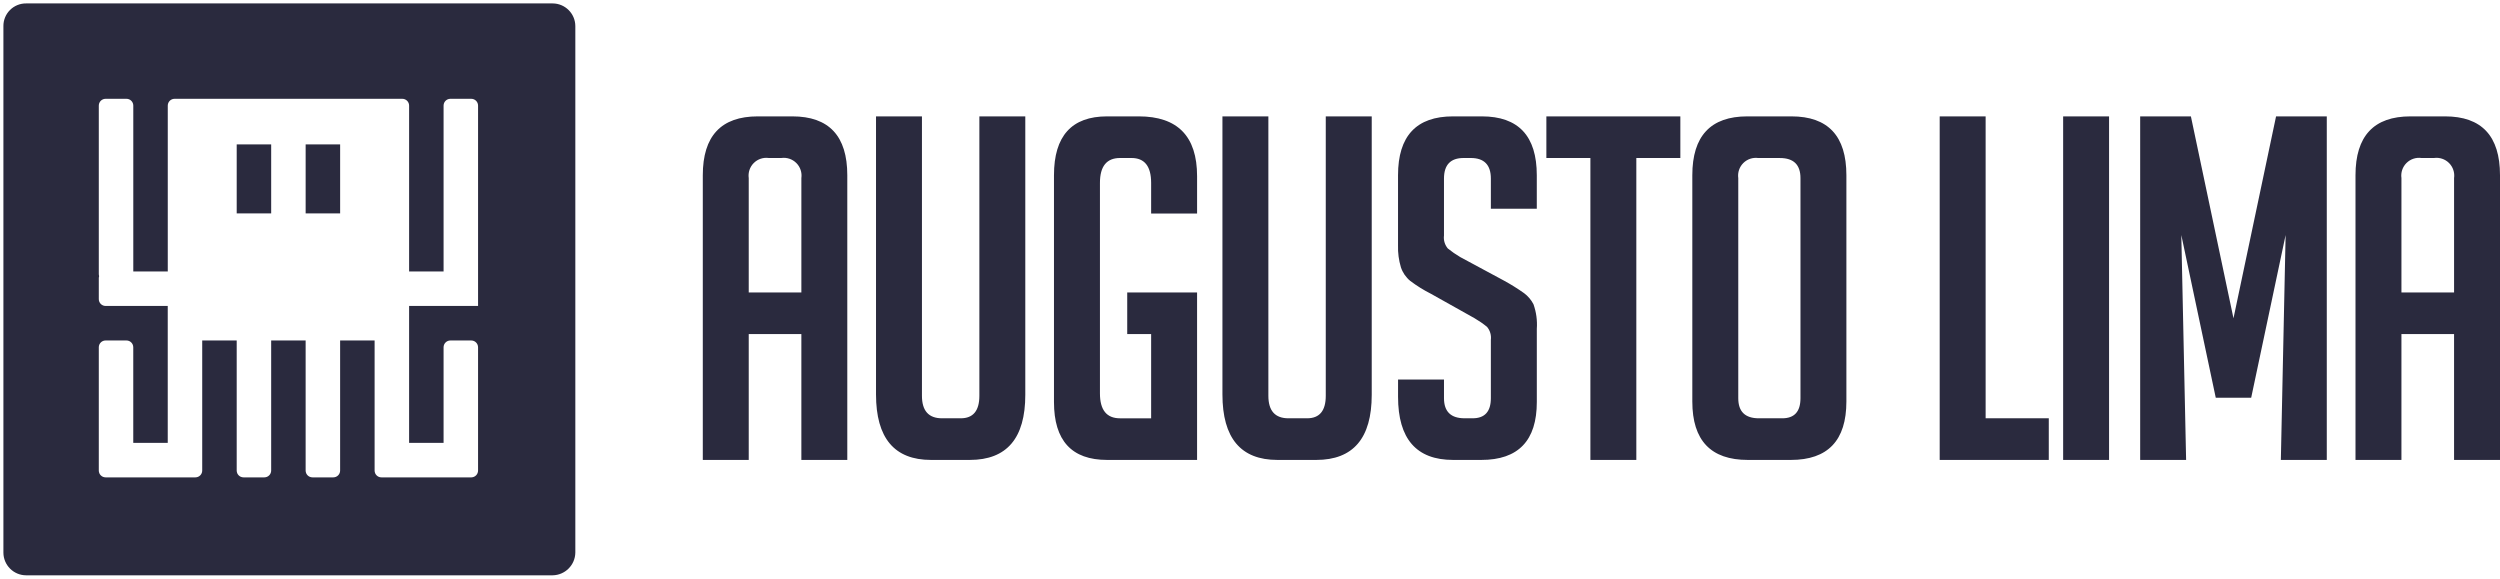
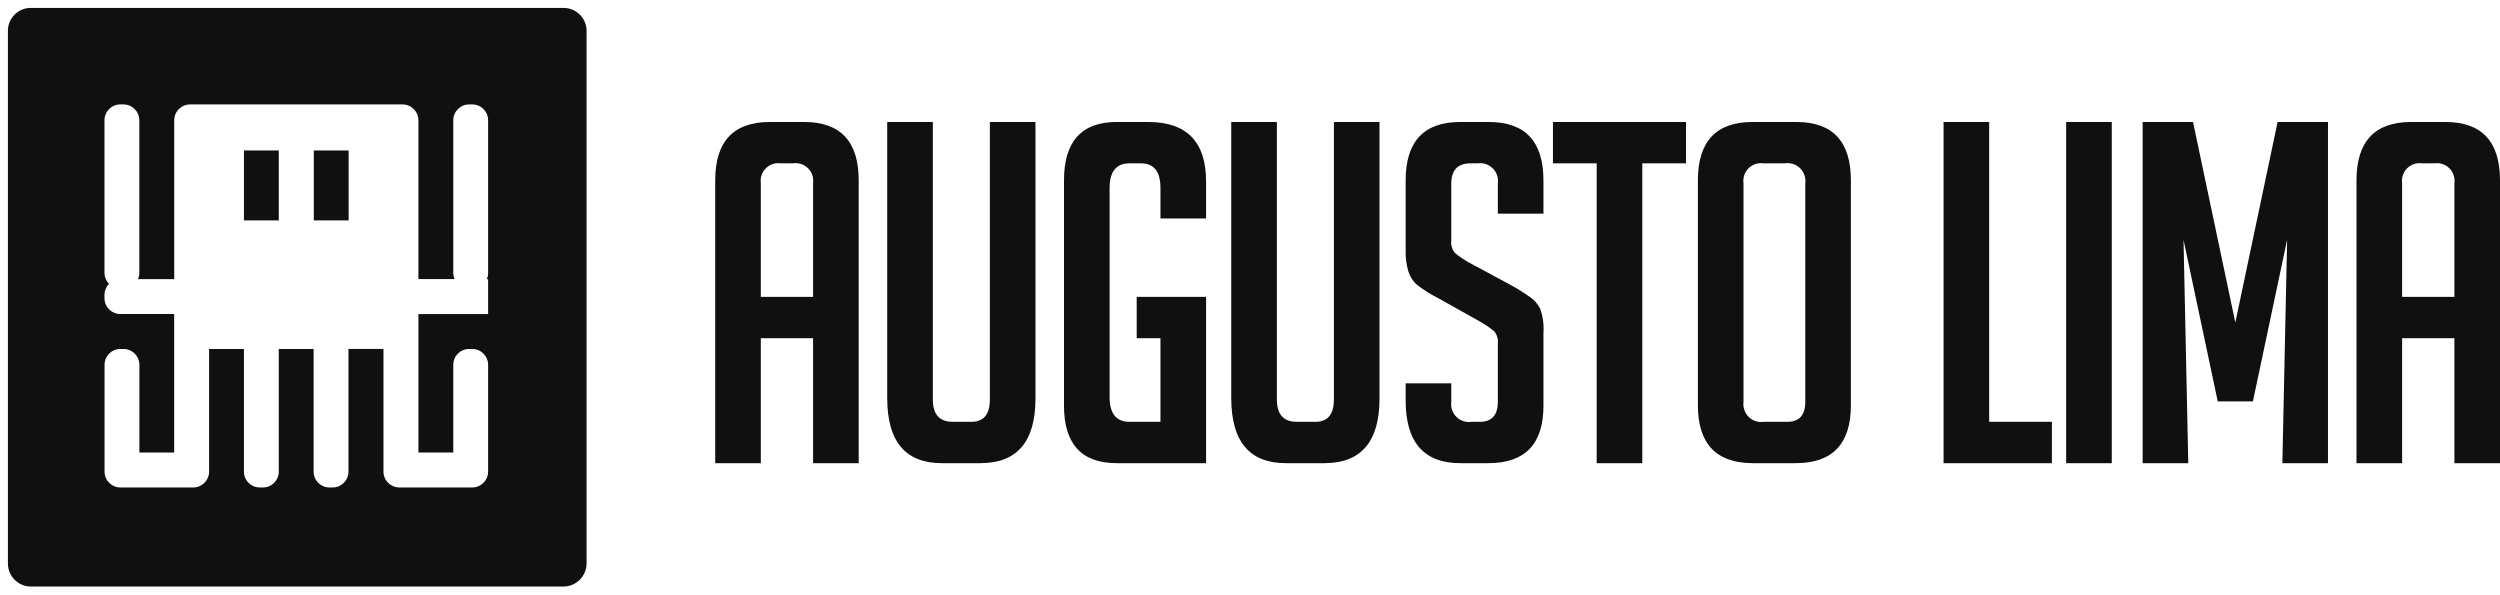
- <svg xmlns="http://www.w3.org/2000/svg" width="366.913" height="84.935" viewBox="0 0 366.913 84.935">
-   <g transform="translate(-795.5 -313.5)">
-     <path d="M9.551,0H2.809V-41.784q0-8.638,8.076-8.638h5.056q8.076,0,8.076,8.638V0H17.275V-18.469H9.551Zm7.725-24.579V-41.363a2.607,2.607,0,0,0-2.949-2.949H12.5a2.607,2.607,0,0,0-2.949,2.949v16.784ZM50.141-50.422V-9.551Q50.141,0,41.995,0H36.307q-8.076,0-8.076-9.621v-40.8h6.742V-9.41q0,3.3,2.949,3.3h2.739q2.739,0,2.739-3.3V-50.422ZM65.1-18.469v-6.11H75.352V0H62.15q-7.8,0-7.8-8.5V-41.784q0-8.638,7.8-8.638h4.635q8.568,0,8.568,8.778v5.478H68.61v-4.494q0-3.652-2.879-3.652H64.046q-2.949,0-2.949,3.652v30.9q0,3.652,2.949,3.652H68.61v-12.36Zm35.885-31.953V-9.551Q100.984,0,92.838,0H87.15q-8.076,0-8.076-9.621v-40.8h6.742V-9.41q0,3.3,2.949,3.3H91.5q2.739,0,2.739-3.3V-50.422ZM118.47-36.868v-4.424q0-3.02-2.949-3.02h-1.053q-2.879,0-2.879,3.02v8.357a2.476,2.476,0,0,0,.562,1.9,14.23,14.23,0,0,0,1.826,1.264l6.391,3.441a29.378,29.378,0,0,1,2.985,1.861,4.767,4.767,0,0,1,1.369,1.615,8.9,8.9,0,0,1,.492,3.617V-8.5q0,8.5-8.146,8.5h-4.143q-8.076,0-8.076-9.27V-11.8h6.742v2.739q0,2.949,3.02,2.949H115.8q2.669,0,2.669-2.949v-8.568a2.476,2.476,0,0,0-.562-1.9,14.23,14.23,0,0,0-1.826-1.264l-6.391-3.582a20.162,20.162,0,0,1-3.055-1.9,4.332,4.332,0,0,1-1.369-2,10.056,10.056,0,0,1-.421-3.2V-41.784q0-8.638,8.076-8.638h4.214q8.076,0,8.076,8.638v4.916Zm21.349-7.444V0h-6.742V-44.312h-6.461v-6.11H146.28v6.11ZM156.182,0q-8.146,0-8.146-8.568V-41.784q0-8.638,8.076-8.638h6.461q8.076,0,8.076,8.638V-8.568Q170.648,0,162.5,0ZM157.8-6.11h3.441q2.669,0,2.669-2.949v-32.3q0-2.949-3.02-2.949h-3.16a2.607,2.607,0,0,0-2.949,2.949v32.3Q154.777-6.11,157.8-6.11ZM200.353,0H184.342V-50.422h6.742V-6.11h9.27Zm2.107,0V-50.422H209.2V0Zm25-20.787,6.25-29.635h7.444V0h-6.742l.7-33.006L230.059-9.129h-5.2l-5.056-23.877L220.508,0h-6.742V-50.422h7.444ZM252.11,0h-6.742V-41.784q0-8.638,8.076-8.638H258.5q8.076,0,8.076,8.638V0h-6.742V-18.469H252.11Zm7.725-24.579V-41.363a2.607,2.607,0,0,0-2.949-2.949h-1.826a2.607,2.607,0,0,0-2.949,2.949v16.784Z" transform="translate(895.837 381.001)" fill="#2a2a3e" />
-     <path d="M-2069.4-6635.065h-77.265A3.341,3.341,0,0,1-2150-6638.4v-77.259a3.3,3.3,0,0,1,3.337-3.338h77.265a3.342,3.342,0,0,1,3.337,3.338v77.259A3.382,3.382,0,0,1-2069.4-6635.065Zm-31.18-34.465h5.059v19.092a1,1,0,0,0,1,1h13.207a1,1,0,0,0,.976-1v-18.092a1,1,0,0,0-1-1h-3.061a1,1,0,0,0-1,1v14.026h-5.059V-6674.6h10.121V-6704a1,1,0,0,0-1-1h-3.061a1,1,0,0,0-1,1v24.339h-5.059V-6704a1,1,0,0,0-1-1h-33.42a1,1,0,0,0-1,1v24.339h-5.061V-6704a1,1,0,0,0-1-1H-2135a1,1,0,0,0-1,1v24.715a1.014,1.014,0,0,0,.049.312.994.994,0,0,0-.049.312v3.065a1,1,0,0,0,1,1h9.119v20.091h-5.061v-14.026a1,1,0,0,0-1-1H-2135a1,1,0,0,0-1,1v18.092a1,1,0,0,0,1,1h13.178a1,1,0,0,0,1-1v-19.092h5.061v19.092a1,1,0,0,0,1,1h3.059a1,1,0,0,0,1-1v-19.092h5.059v19.092a1,1,0,0,0,1,1h3.061a1,1,0,0,0,1-1v-19.091Zm0-18.646h-5.062v-10.134h5.062v10.133Zm-10.121,0h-5.06v-10.134h5.06v10.133Z" transform="translate(2946 7033)" fill="#2a2a3e" stroke="rgba(0,0,0,0)" stroke-miterlimit="10" stroke-width="1" />
+ <svg xmlns="http://www.w3.org/2000/svg" width="157.833" height="37.531" viewBox="0 0 157.833 37.531">
+   <g id="Grupo_197" data-name="Grupo 197" transform="translate(-761.5 -10395.5)">
+     <path id="Caminho_46" data-name="Caminho 46" d="M4.08,0H1.2V-17.85q0-3.69,3.45-3.69H6.81q3.45,0,3.45,3.69V0H7.38V-7.89H4.08Zm3.3-10.5v-7.17a1.114,1.114,0,0,0-1.26-1.26H5.34a1.114,1.114,0,0,0-1.26,1.26v7.17ZM21.42-21.54V-4.08Q21.42,0,17.94,0H15.51q-3.45,0-3.45-4.11V-21.54h2.88V-4.02q0,1.41,1.26,1.41h1.17q1.17,0,1.17-1.41V-21.54ZM27.81-7.89V-10.5h4.38V0H26.55q-3.33,0-3.33-3.63V-17.85q0-3.69,3.33-3.69h1.98q3.66,0,3.66,3.75v2.34H29.31v-1.92q0-1.56-1.23-1.56h-.72q-1.26,0-1.26,1.56v13.2q0,1.56,1.26,1.56h1.95V-7.89ZM43.14-21.54V-4.08Q43.14,0,39.66,0H37.23q-3.45,0-3.45-4.11V-21.54h2.88V-4.02q0,1.41,1.26,1.41h1.17q1.17,0,1.17-1.41V-21.54Zm7.47,5.79v-1.89a1.127,1.127,0,0,0-1.26-1.29H48.9q-1.23,0-1.23,1.29v3.57a1.058,1.058,0,0,0,.24.81,6.079,6.079,0,0,0,.78.54l2.73,1.47a12.55,12.55,0,0,1,1.275.8,2.036,2.036,0,0,1,.585.69,3.8,3.8,0,0,1,.21,1.545v4.59Q53.49,0,50.01,0H48.24q-3.45,0-3.45-3.96V-5.04h2.88v1.17a1.127,1.127,0,0,0,1.29,1.26h.51q1.14,0,1.14-1.26V-7.53a1.058,1.058,0,0,0-.24-.81,6.079,6.079,0,0,0-.78-.54l-2.73-1.53a8.613,8.613,0,0,1-1.305-.81,1.851,1.851,0,0,1-.585-.855,4.3,4.3,0,0,1-.18-1.365v-4.41q0-3.69,3.45-3.69h1.8q3.45,0,3.45,3.69v2.1Zm9.12-3.18V0H56.85V-18.93H54.09v-2.61h8.4v2.61ZM66.72,0q-3.48,0-3.48-3.66V-17.85q0-3.69,3.45-3.69h2.76q3.45,0,3.45,3.69V-3.66Q72.9,0,69.42,0Zm.69-2.61h1.47q1.14,0,1.14-1.26v-13.8a1.127,1.127,0,0,0-1.29-1.26H67.38a1.114,1.114,0,0,0-1.26,1.26v13.8A1.127,1.127,0,0,0,67.41-2.61ZM85.59,0H78.75V-21.54h2.88V-2.61h3.96Zm.9,0V-21.54h2.88V0ZM97.17-8.88l2.67-12.66h3.18V0h-2.88l.3-14.1L98.28-3.9H96.06L93.9-14.1,94.2,0H91.32V-21.54H94.5ZM107.7,0h-2.88V-17.85q0-3.69,3.45-3.69h2.16q3.45,0,3.45,3.69V0H111V-7.89h-3.3ZM111-10.5v-7.17a1.114,1.114,0,0,0-1.26-1.26h-.78a1.114,1.114,0,0,0-1.26,1.26v7.17Z" transform="translate(805.453 10424.741)" fill="#101010" />
+     <path id="Subtração_9" data-name="Subtração 9" d="M35.081,36.531H1.453A1.454,1.454,0,0,1,0,35.079V1.453A1.437,1.437,0,0,1,1.453,0H35.081a1.454,1.454,0,0,1,1.452,1.453V35.079A1.471,1.471,0,0,1,35.081,36.531Zm-13.571-15h2.2v7.744a1,1,0,0,0,1,1h4.607a1,1,0,0,0,1-1V22.532a1,1,0,0,0-1-1h-.2a1,1,0,0,0-1,1v5.538h-2.2V19.326h4.4v-2.2h-.084a.981.981,0,0,0,.084-.4V7.093a1,1,0,0,0-1-1h-.2a1,1,0,0,0-1,1V16.72a.982.982,0,0,0,.084.4H25.915V7.093a1,1,0,0,0-1-1H11.5a1,1,0,0,0-1,1V17.121H8.212a.981.981,0,0,0,.084-.4V7.093a1,1,0,0,0-1-1h-.2a1,1,0,0,0-1,1V16.72a.994.994,0,0,0,.286.7.994.994,0,0,0-.286.7v.205a1,1,0,0,0,1,1h3.4v8.743H8.3V22.532a1,1,0,0,0-1-1h-.2a1,1,0,0,0-1,1v6.744a1,1,0,0,0,1,1H11.7a1,1,0,0,0,1-1V21.532h2.2v7.744a1,1,0,0,0,1,1h.2a1,1,0,0,0,1-1V21.532h2.2v7.744a1,1,0,0,0,1,1h.2a1,1,0,0,0,1-1V21.533Zm0-8.116h-2.2V9h2.2v4.41Zm-4.4,0H14.9V9h2.2v4.41Z" transform="translate(762 10396)" fill="#101010" stroke="rgba(0,0,0,0)" stroke-miterlimit="10" stroke-width="1" />
  </g>
</svg>
